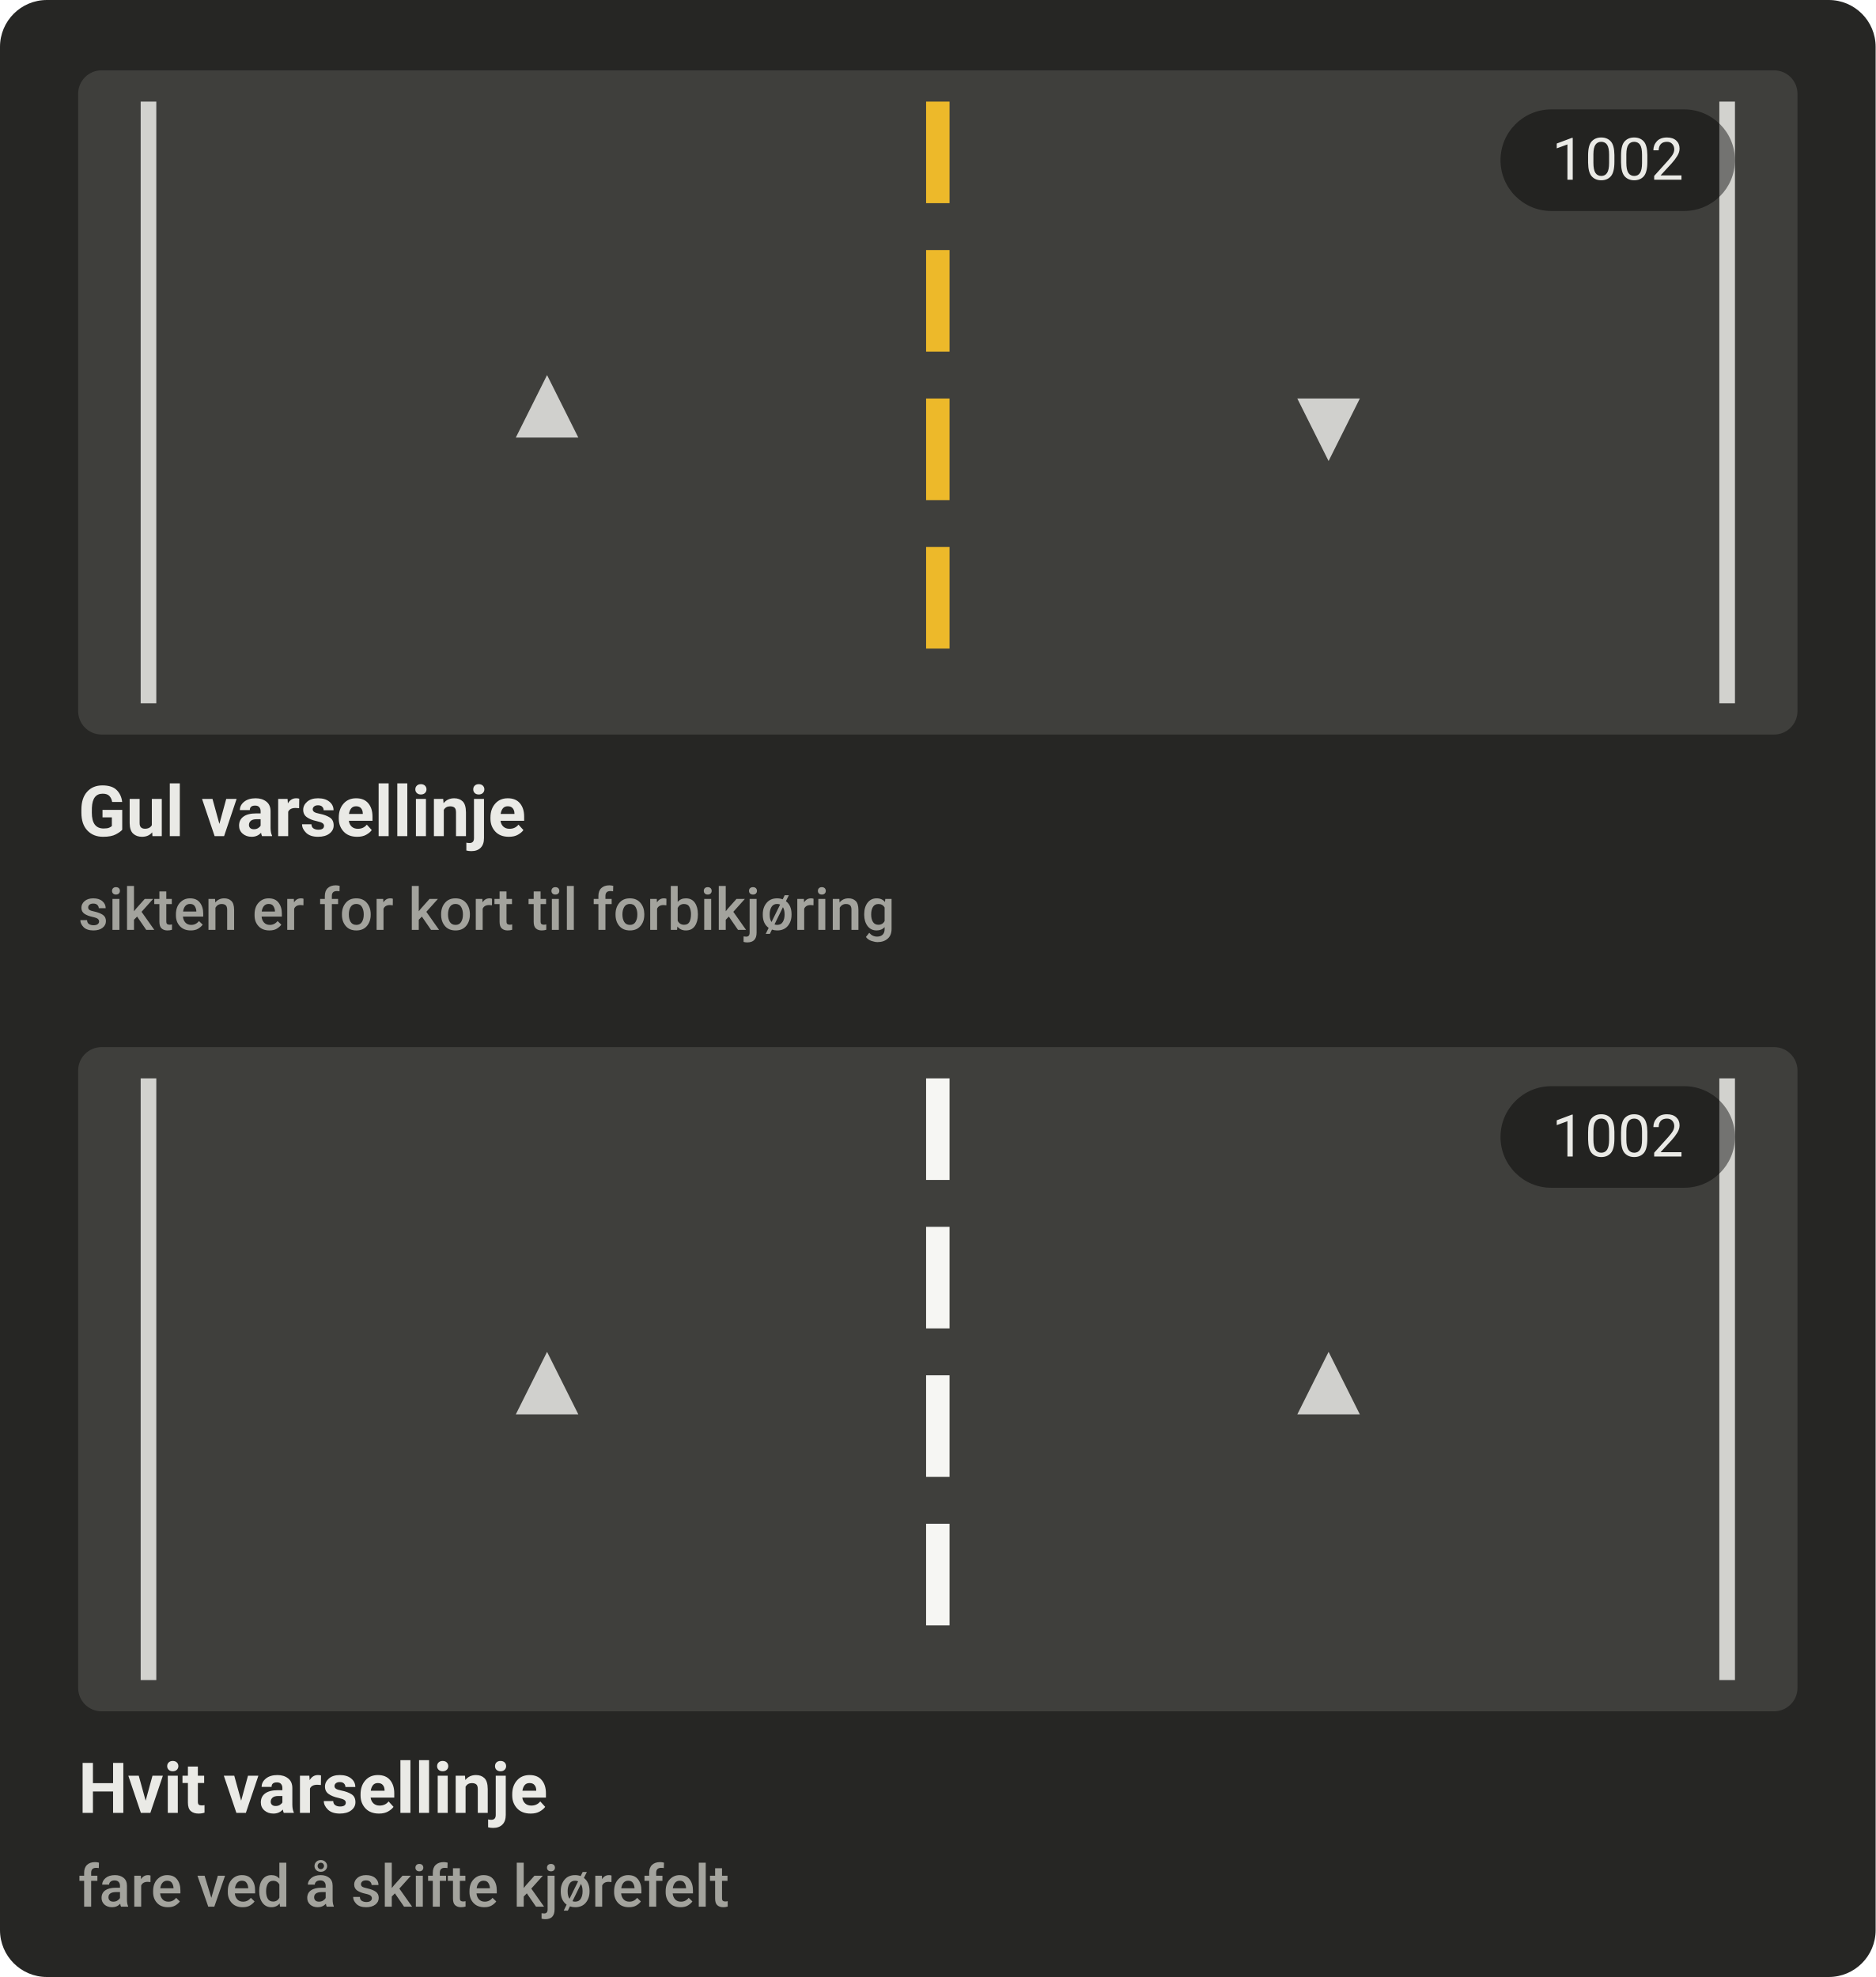
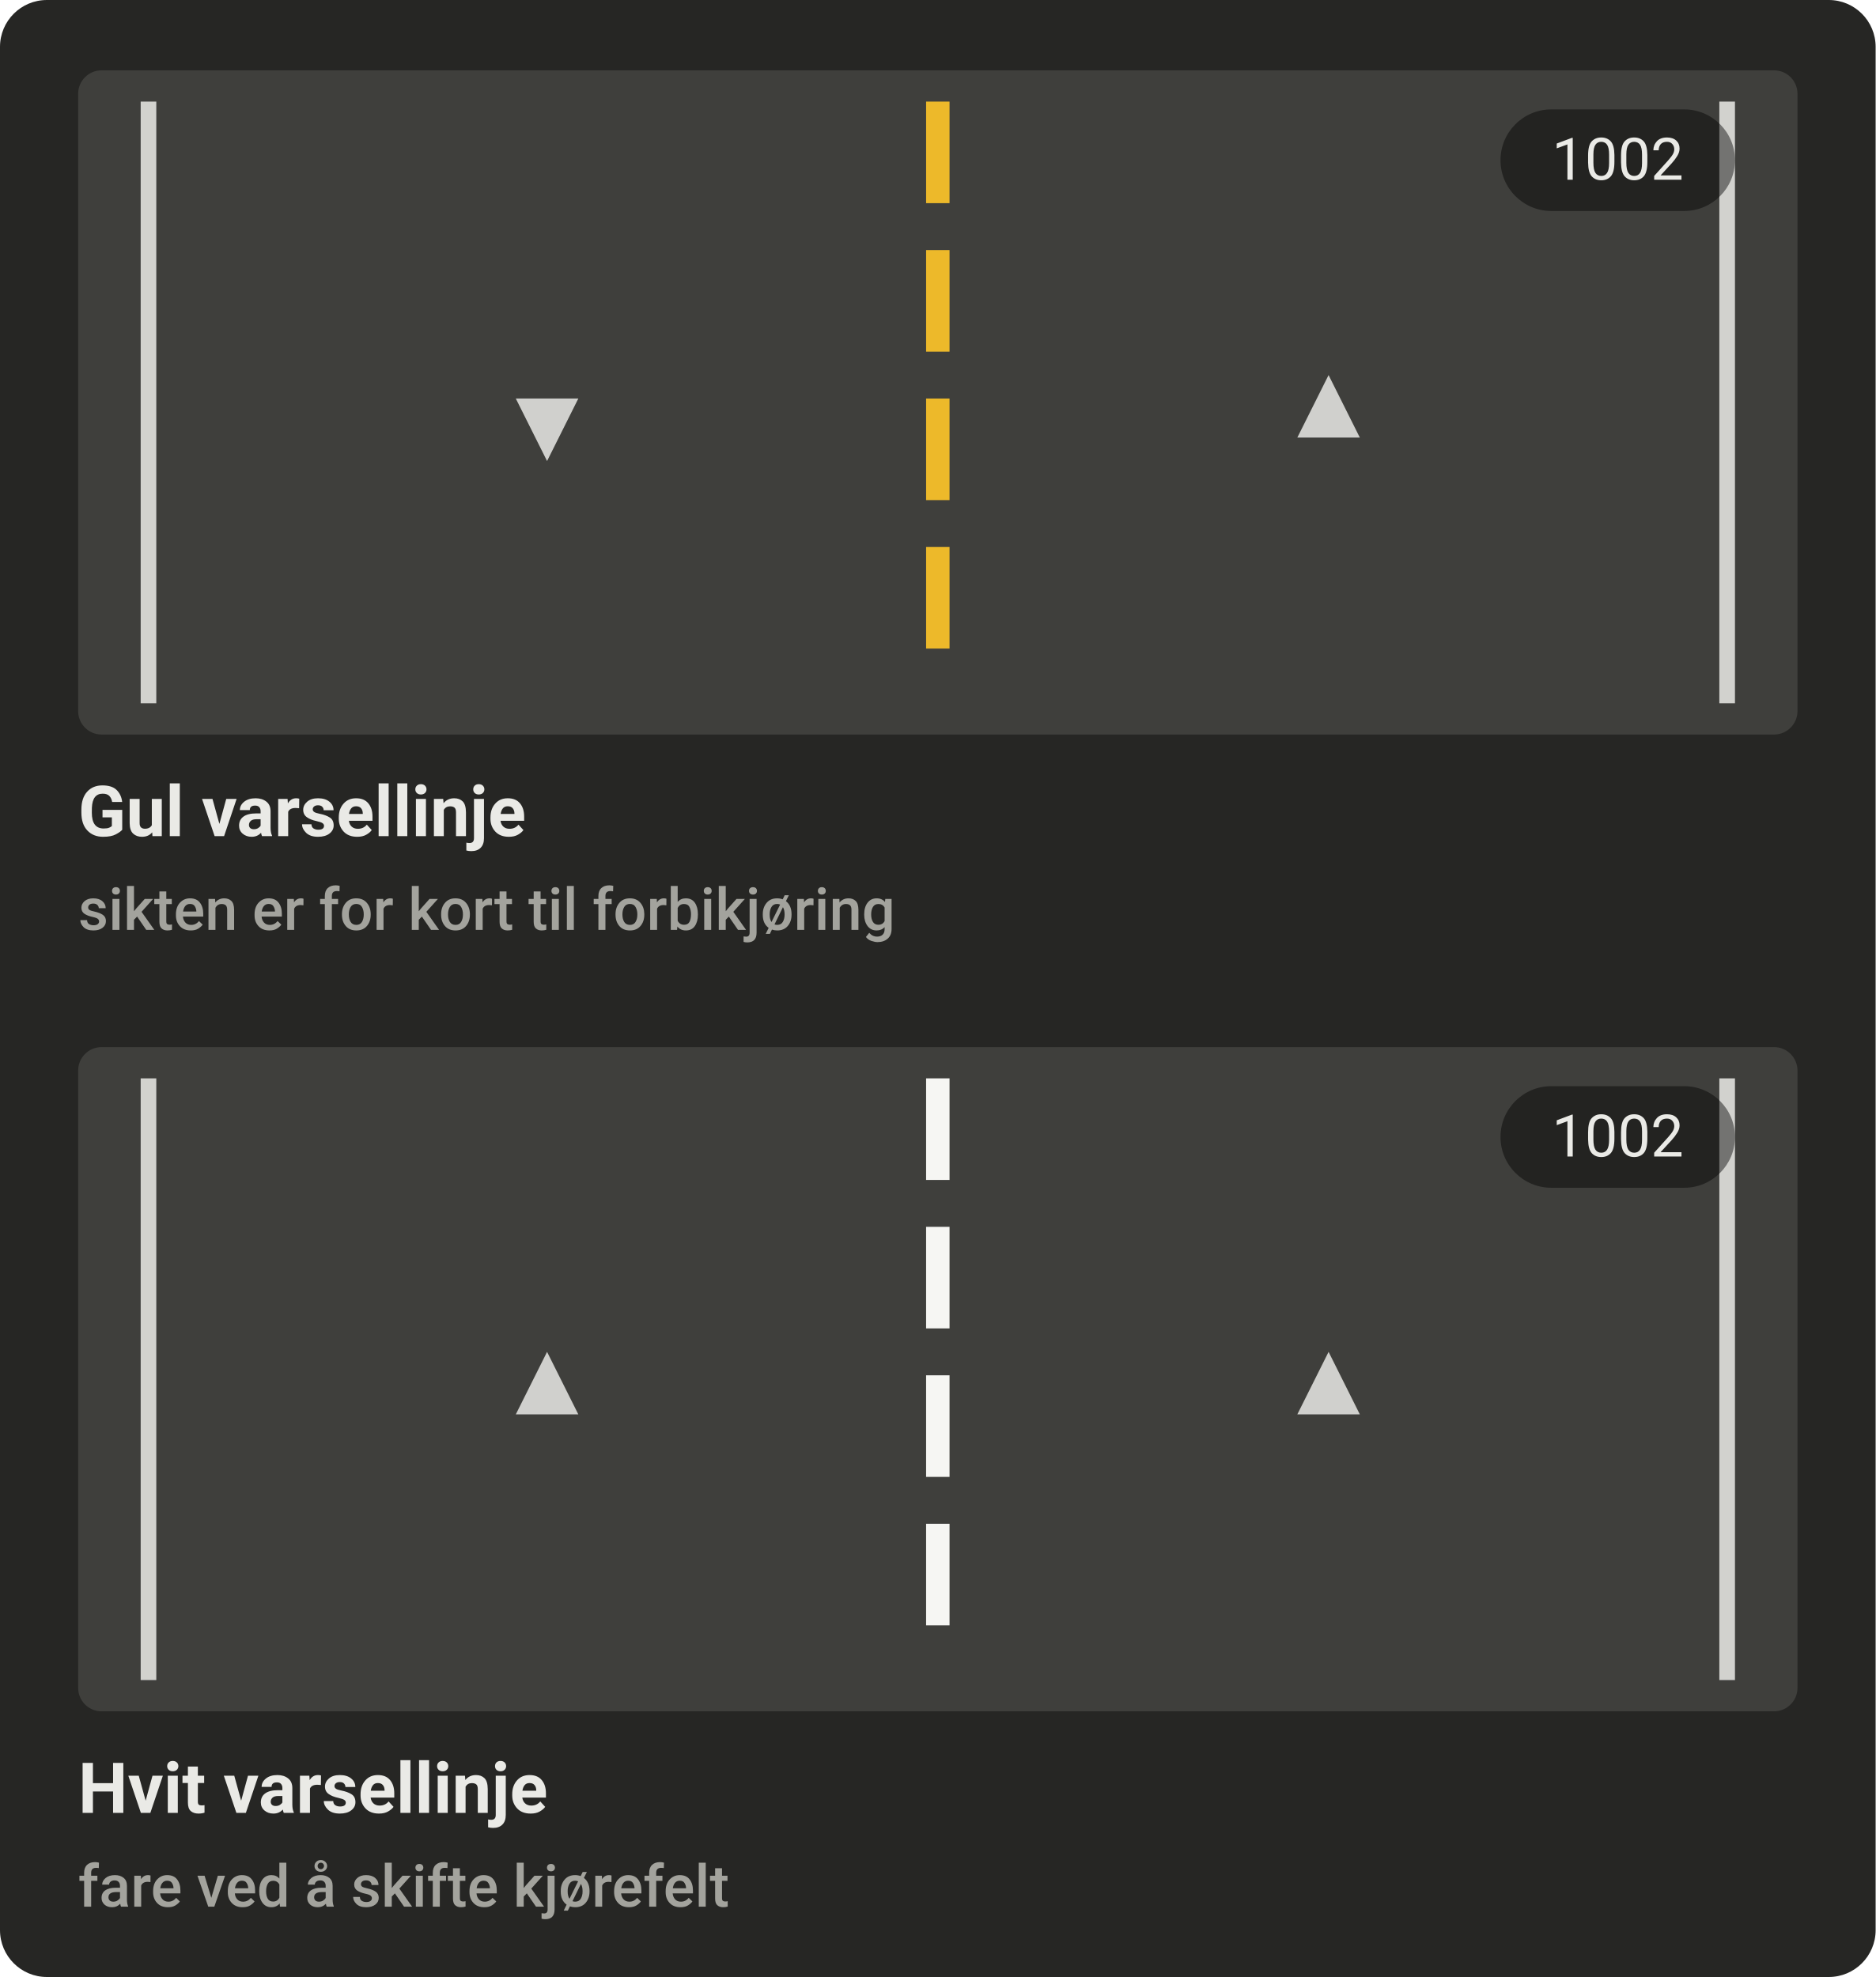
<svg xmlns="http://www.w3.org/2000/svg" viewBox="0 0 480 506" width="480" height="506" role="img" aria-labelledby="ttl dsc">
  <rect width="480" height="506" rx="12" fill="#262624" />
  <rect x="20" y="18" width="440" height="170" rx="6" fill="#3f3f3c" />
  <rect x="36" y="26" width="4" height="154" fill="#f6f6f3" opacity=".8" />
  <rect x="440" y="26" width="4" height="154" fill="#f6f6f3" opacity=".8" />
  <line x1="240" y1="26" x2="240" y2="178" stroke="#edb92a" stroke-width="6" stroke-dasharray="26 12" />
-   <path d="M140 96 l8 16 h-16 z" fill="#eaeae6" opacity=".85" />
-   <path d="M340 118 l8 -16 h-16 z" fill="#eaeae6" opacity=".85" />
+   <path d="M140 118 l8 -16 h-16 z" fill="#eaeae6" opacity=".85" />
+   <path d="M340 96 l8 16 h-16 z" fill="#eaeae6" opacity=".85" />
  <rect x="384" y="28" width="60" height="26" rx="13" fill="#000000" opacity=".45" />
  <text x="414" y="46" fill="#eaeae6" font-family="system-ui,-apple-system,Segoe UI,Roboto,sans-serif" font-size="15" text-anchor="middle">1002</text>
  <text x="20" y="214" fill="#eaeae6" font-family="system-ui,-apple-system,Segoe UI,Roboto,sans-serif" font-size="18" font-weight="600" text-anchor="start">Gul varsellinje</text>
  <text x="20" y="238" fill="#a3a39d" font-family="system-ui,-apple-system,Segoe UI,Roboto,sans-serif" font-size="15" font-weight="500" text-anchor="start">sikten er for kort til forbikjøring</text>
  <rect x="20" y="268" width="440" height="170" rx="6" fill="#3f3f3c" />
  <rect x="36" y="276" width="4" height="154" fill="#f6f6f3" opacity=".8" />
  <rect x="440" y="276" width="4" height="154" fill="#f6f6f3" opacity=".8" />
  <line x1="240" y1="276" x2="240" y2="428" stroke="#f6f6f3" stroke-width="6" stroke-dasharray="26 12" />
  <path d="M140 346 l8 16 h-16 z" fill="#eaeae6" opacity=".85" />
  <path d="M340 346 l8 16 h-16 z" fill="#eaeae6" opacity=".85" />
  <rect x="384" y="278" width="60" height="26" rx="13" fill="#000000" opacity=".45" />
  <text x="414" y="296" fill="#eaeae6" font-family="system-ui,-apple-system,Segoe UI,Roboto,sans-serif" font-size="15" text-anchor="middle">1002</text>
  <text x="20" y="464" fill="#eaeae6" font-family="system-ui,-apple-system,Segoe UI,Roboto,sans-serif" font-size="18" font-weight="600" text-anchor="start">Hvit varsellinje</text>
  <text x="20" y="488" fill="#a3a39d" font-family="system-ui,-apple-system,Segoe UI,Roboto,sans-serif" font-size="15" font-weight="500" text-anchor="start">fare ved å skifte kjørefelt</text>
</svg>
